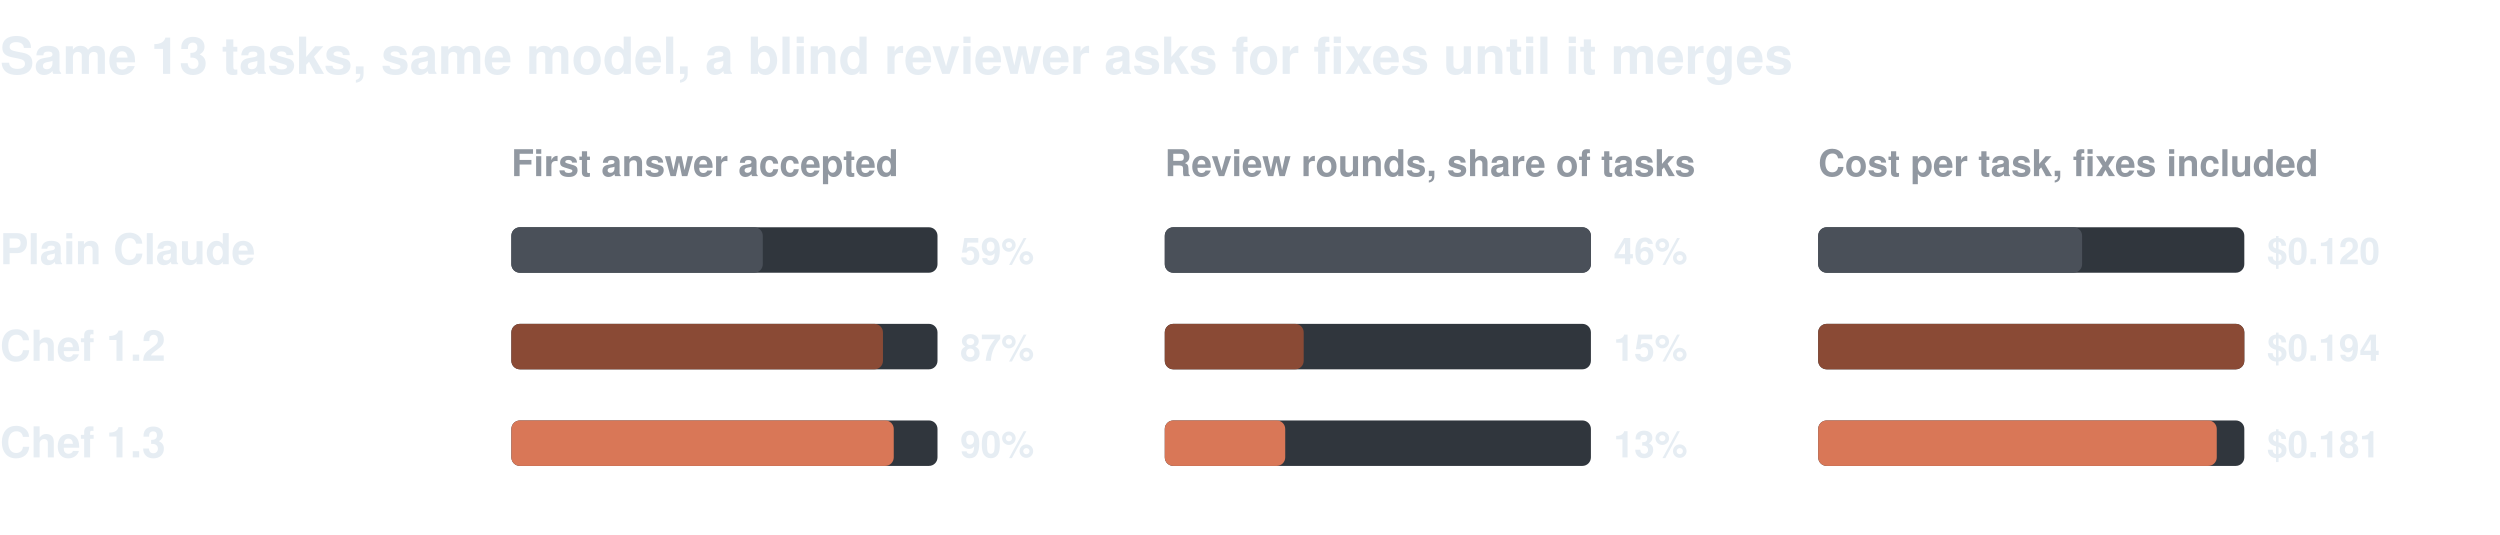
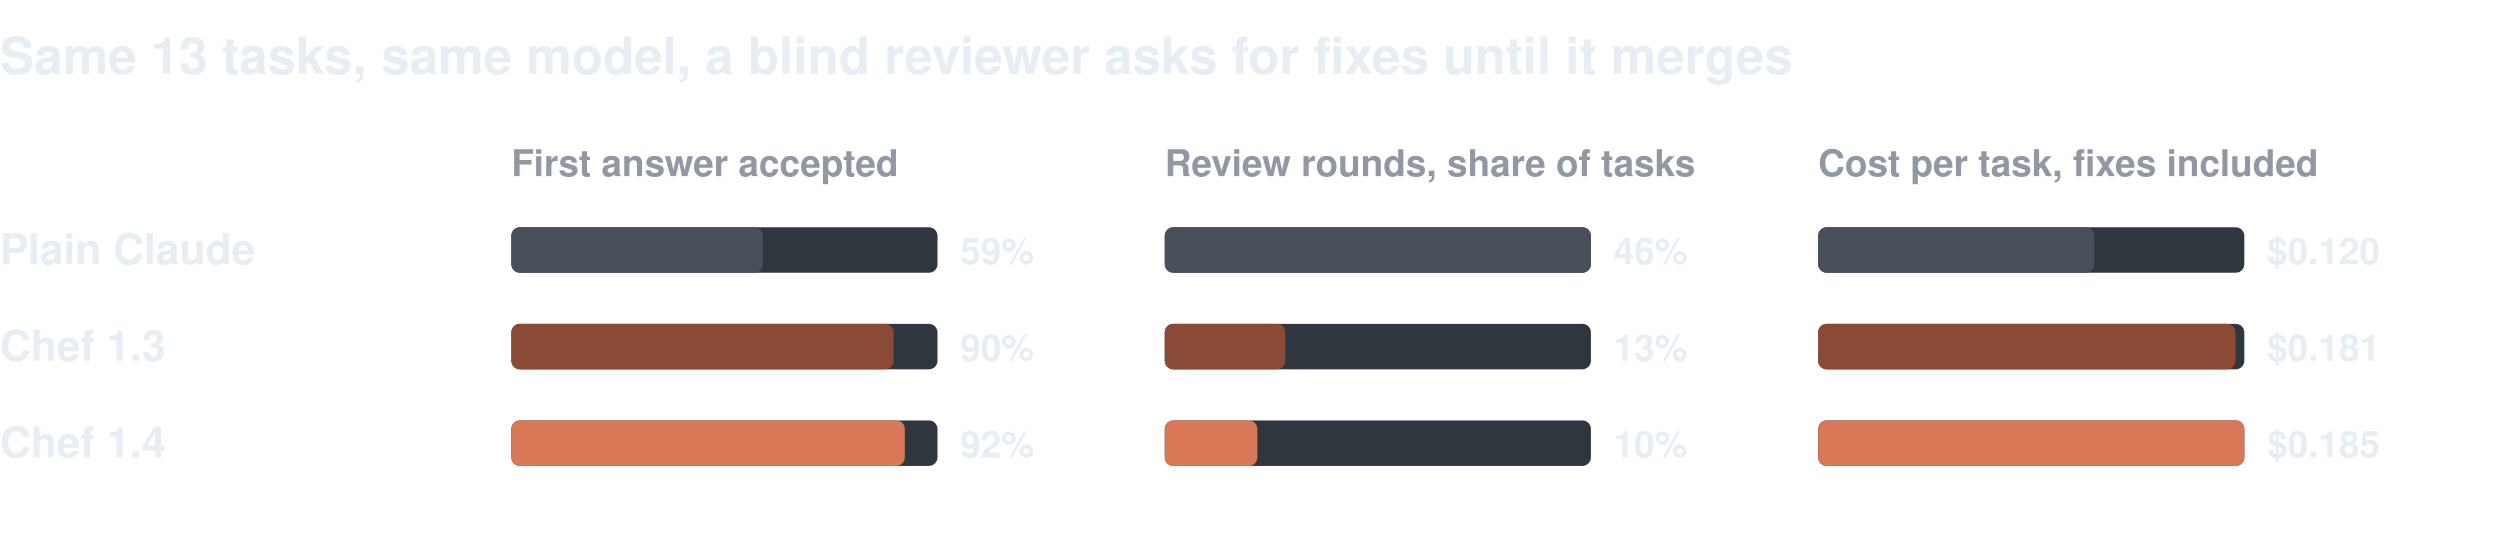
- <svg xmlns="http://www.w3.org/2000/svg" width="880" height="188" viewBox="0 0 880 188" role="img" aria-label="Plain Claude: first answer accepted 59%, 46 review rounds per 100 tasks, $0.120 per task with fixes; Chef 1.2: first answer accepted 87%, 15 review rounds per 100 tasks, $0.194 per task with fixes; Chef 1.3: first answer accepted 90%, 13 review rounds per 100 tasks, $0.181 per task with fixes">
+ <svg xmlns="http://www.w3.org/2000/svg" width="880" height="188" viewBox="0 0 880 188" role="img" aria-label="Plain Claude: first answer accepted 59%, 46 review rounds per 100 tasks, $0.120 per task with fixes; Chef 1.3: first answer accepted 90%, 13 review rounds per 100 tasks, $0.181 per task with fixes; Chef 1.4: first answer accepted 92%, 10 review rounds per 100 tasks, $0.185 per task with fixes">
  <text x="0.0" y="26.0" fill="#E6EDF3" font-family="-apple-system, BlinkMacSystemFont, 'Segoe UI', Helvetica, Arial, sans-serif" font-size="18" font-weight="600" text-anchor="start">Same 13 tasks, same model, a blind reviewer asks for fixes until it merges</text>
  <text x="180.0" y="62.0" fill="#9198A1" font-family="-apple-system, BlinkMacSystemFont, 'Segoe UI', Helvetica, Arial, sans-serif" font-size="13" font-weight="600" text-anchor="start">First answer accepted</text>
  <text x="410.0" y="62.0" fill="#9198A1" font-family="-apple-system, BlinkMacSystemFont, 'Segoe UI', Helvetica, Arial, sans-serif" font-size="13" font-weight="600" text-anchor="start">Review rounds, share of tasks</text>
  <text x="640.0" y="62.0" fill="#9198A1" font-family="-apple-system, BlinkMacSystemFont, 'Segoe UI', Helvetica, Arial, sans-serif" font-size="13" font-weight="600" text-anchor="start">Cost per task, fixes included</text>
  <text x="0.0" y="93.0" fill="#E6EDF3" font-family="-apple-system, BlinkMacSystemFont, 'Segoe UI', Helvetica, Arial, sans-serif" font-size="15" font-weight="600" text-anchor="start">Plain Claude</text>
  <rect x="180.0" y="80.0" width="150.0" height="16.0" rx="3" fill="#30363D" />
  <rect x="180.0" y="80.0" width="88.5" height="16.0" rx="3" fill="#4A5059" />
  <text x="338.0" y="93.0" fill="#E6EDF3" font-family="-apple-system, BlinkMacSystemFont, 'Segoe UI', Helvetica, Arial, sans-serif" font-size="13" font-weight="600" text-anchor="start">59%</text>
  <rect x="410.0" y="80.0" width="150.0" height="16.0" rx="3" fill="#30363D" />
  <rect x="410.0" y="80.0" width="150.0" height="16.0" rx="3" fill="#4A5059" />
  <text x="568.0" y="93.0" fill="#E6EDF3" font-family="-apple-system, BlinkMacSystemFont, 'Segoe UI', Helvetica, Arial, sans-serif" font-size="13" font-weight="600" text-anchor="start">46%</text>
  <rect x="640.0" y="80.0" width="150.0" height="16.0" rx="3" fill="#30363D" />
-   <rect x="640.0" y="80.0" width="92.9" height="16.0" rx="3" fill="#4A5059" />
+   <rect x="640.0" y="80.0" width="97.2" height="16.0" rx="3" fill="#4A5059" />
  <text x="798.0" y="93.0" fill="#E6EDF3" font-family="-apple-system, BlinkMacSystemFont, 'Segoe UI', Helvetica, Arial, sans-serif" font-size="13" font-weight="600" text-anchor="start">$0.120</text>
-   <text x="0.0" y="127.0" fill="#E6EDF3" font-family="-apple-system, BlinkMacSystemFont, 'Segoe UI', Helvetica, Arial, sans-serif" font-size="15" font-weight="600" text-anchor="start">Chef 1.2</text>
+   <text x="0.0" y="127.0" fill="#E6EDF3" font-family="-apple-system, BlinkMacSystemFont, 'Segoe UI', Helvetica, Arial, sans-serif" font-size="15" font-weight="600" text-anchor="start">Chef 1.3</text>
  <rect x="180.0" y="114.0" width="150.0" height="16.0" rx="3" fill="#30363D" />
-   <rect x="180.0" y="114.0" width="130.8" height="16.0" rx="3" fill="#8A4A35" />
-   <text x="338.0" y="127.0" fill="#E6EDF3" font-family="-apple-system, BlinkMacSystemFont, 'Segoe UI', Helvetica, Arial, sans-serif" font-size="13" font-weight="600" text-anchor="start">87%</text>
+   <rect x="180.0" y="114.0" width="134.6" height="16.0" rx="3" fill="#8A4A35" />
+   <text x="338.0" y="127.0" fill="#E6EDF3" font-family="-apple-system, BlinkMacSystemFont, 'Segoe UI', Helvetica, Arial, sans-serif" font-size="13" font-weight="600" text-anchor="start">90%</text>
  <rect x="410.0" y="114.0" width="150.0" height="16.0" rx="3" fill="#30363D" />
-   <rect x="410.0" y="114.0" width="48.9" height="16.0" rx="3" fill="#8A4A35" />
-   <text x="568.0" y="127.0" fill="#E6EDF3" font-family="-apple-system, BlinkMacSystemFont, 'Segoe UI', Helvetica, Arial, sans-serif" font-size="13" font-weight="600" text-anchor="start">15%</text>
+   <rect x="410.0" y="114.0" width="42.4" height="16.0" rx="3" fill="#8A4A35" />
+   <text x="568.0" y="127.0" fill="#E6EDF3" font-family="-apple-system, BlinkMacSystemFont, 'Segoe UI', Helvetica, Arial, sans-serif" font-size="13" font-weight="600" text-anchor="start">13%</text>
  <rect x="640.0" y="114.0" width="150.0" height="16.0" rx="3" fill="#30363D" />
-   <rect x="640.0" y="114.0" width="150.0" height="16.0" rx="3" fill="#8A4A35" />
-   <text x="798.0" y="127.0" fill="#E6EDF3" font-family="-apple-system, BlinkMacSystemFont, 'Segoe UI', Helvetica, Arial, sans-serif" font-size="13" font-weight="600" text-anchor="start">$0.194</text>
-   <text x="0.0" y="161.0" fill="#E6EDF3" font-family="-apple-system, BlinkMacSystemFont, 'Segoe UI', Helvetica, Arial, sans-serif" font-size="15" font-weight="600" text-anchor="start">Chef 1.3</text>
+   <rect x="640.0" y="114.0" width="146.9" height="16.0" rx="3" fill="#8A4A35" />
+   <text x="798.0" y="127.0" fill="#E6EDF3" font-family="-apple-system, BlinkMacSystemFont, 'Segoe UI', Helvetica, Arial, sans-serif" font-size="13" font-weight="600" text-anchor="start">$0.181</text>
+   <text x="0.0" y="161.0" fill="#E6EDF3" font-family="-apple-system, BlinkMacSystemFont, 'Segoe UI', Helvetica, Arial, sans-serif" font-size="15" font-weight="600" text-anchor="start">Chef 1.4</text>
  <rect x="180.0" y="148.0" width="150.0" height="16.0" rx="3" fill="#30363D" />
-   <rect x="180.0" y="148.0" width="134.6" height="16.0" rx="3" fill="#D97757" />
-   <text x="338.0" y="161.0" fill="#E6EDF3" font-family="-apple-system, BlinkMacSystemFont, 'Segoe UI', Helvetica, Arial, sans-serif" font-size="13" font-weight="600" text-anchor="start">90%</text>
+   <rect x="180.0" y="148.0" width="138.5" height="16.0" rx="3" fill="#D97757" />
+   <text x="338.0" y="161.0" fill="#E6EDF3" font-family="-apple-system, BlinkMacSystemFont, 'Segoe UI', Helvetica, Arial, sans-serif" font-size="13" font-weight="600" text-anchor="start">92%</text>
  <rect x="410.0" y="148.0" width="150.0" height="16.0" rx="3" fill="#30363D" />
-   <rect x="410.0" y="148.0" width="42.4" height="16.0" rx="3" fill="#D97757" />
-   <text x="568.0" y="161.0" fill="#E6EDF3" font-family="-apple-system, BlinkMacSystemFont, 'Segoe UI', Helvetica, Arial, sans-serif" font-size="13" font-weight="600" text-anchor="start">13%</text>
+   <rect x="410.0" y="148.0" width="32.6" height="16.0" rx="3" fill="#D97757" />
+   <text x="568.0" y="161.0" fill="#E6EDF3" font-family="-apple-system, BlinkMacSystemFont, 'Segoe UI', Helvetica, Arial, sans-serif" font-size="13" font-weight="600" text-anchor="start">10%</text>
  <rect x="640.0" y="148.0" width="150.0" height="16.0" rx="3" fill="#30363D" />
-   <rect x="640.0" y="148.0" width="140.3" height="16.0" rx="3" fill="#D97757" />
-   <text x="798.0" y="161.0" fill="#E6EDF3" font-family="-apple-system, BlinkMacSystemFont, 'Segoe UI', Helvetica, Arial, sans-serif" font-size="13" font-weight="600" text-anchor="start">$0.181</text>
+   <rect x="640.0" y="148.0" width="150.0" height="16.0" rx="3" fill="#D97757" />
+   <text x="798.0" y="161.0" fill="#E6EDF3" font-family="-apple-system, BlinkMacSystemFont, 'Segoe UI', Helvetica, Arial, sans-serif" font-size="13" font-weight="600" text-anchor="start">$0.185</text>
</svg>
